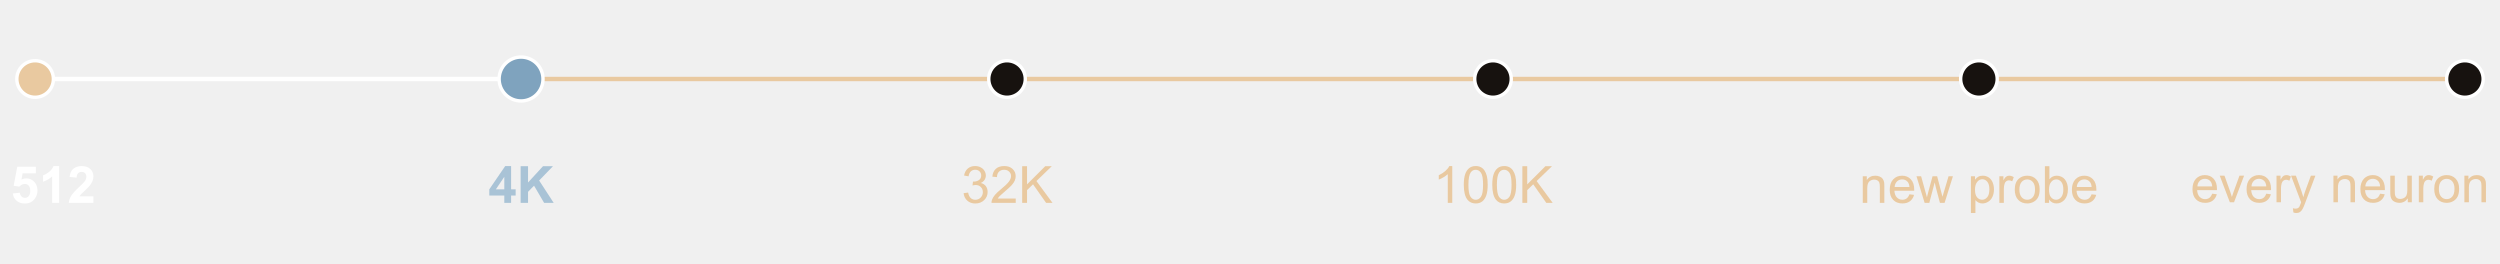
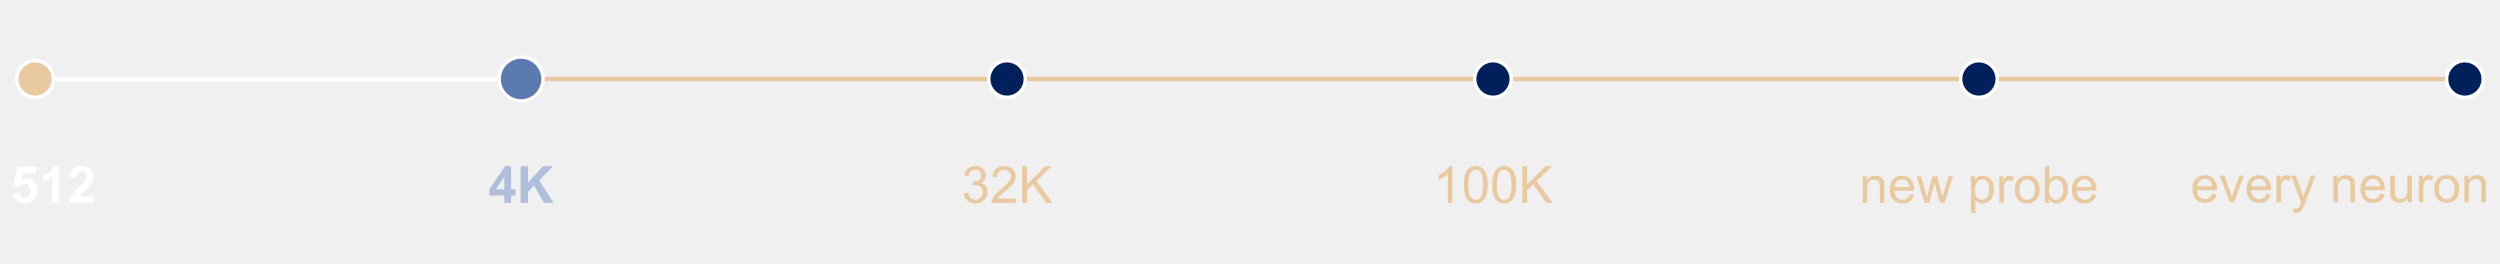
<svg xmlns="http://www.w3.org/2000/svg" xmlns:xlink="http://www.w3.org/1999/xlink" width="1025.28pt" height="108pt" viewBox="0 0 1025.28 108" version="1.1">
  <defs>
    <style type="text/css">*{stroke-linejoin: round; stroke-linecap: butt}</style>
  </defs>
  <g id="figure_1">
    <g id="patch_1">
      <path d="M 0 108  L 1025.28 108  L 1025.28 0  L 0 0  L 0 108  z " style="fill: none" />
    </g>
    <g id="axes_1">
      <g id="line2d_1">
-         <path d="M 213.696 32.4  L 1010.88 32.4  " clip-path="url(#p2c6baba451)" style="fill: none; stroke: #e9c9a0; stroke-width: 1.8; stroke-linecap: round" />
+         <path d="M 213.696 32.4  L 1010.88 32.4  " clip-path="url(#pf3366fa7d3)" style="fill: none; stroke: #e9c9a0; stroke-width: 1.8; stroke-linecap: round" />
      </g>
      <g id="line2d_2">
-         <path d="M 14.4 32.4  L 213.696 32.4  " clip-path="url(#p2c6baba451)" style="fill: none; stroke: #ffffff; stroke-width: 1.8; stroke-linecap: round" />
+         <path d="M 14.4 32.4  L 213.696 32.4  " clip-path="url(#pf3366fa7d3)" style="fill: none; stroke: #ffffff; stroke-width: 1.8; stroke-linecap: round" />
      </g>
      <g id="line2d_3">
        <defs>
-           <path id="m1c070114b1" d="M 0 7.5  C 1.989 7.5 3.897 6.71 5.303 5.303  C 6.71 3.897 7.5 1.989 7.5 0  C 7.5 -1.989 6.71 -3.897 5.303 -5.303  C 3.897 -6.71 1.989 -7.5 0 -7.5  C -1.989 -7.5 -3.897 -6.71 -5.303 -5.303  C -6.71 -3.897 -7.5 -1.989 -7.5 0  C -7.5 1.989 -6.71 3.897 -5.303 5.303  C -3.897 6.71 -1.989 7.5 0 7.5  z " style="stroke: #ffffff; stroke-width: 1.4" />
+           <path id="m4eef526a97" d="M 0 7.5  C 1.989 7.5 3.897 6.71 5.303 5.303  C 6.71 3.897 7.5 1.989 7.5 0  C 7.5 -1.989 6.71 -3.897 5.303 -5.303  C 3.897 -6.71 1.989 -7.5 0 -7.5  C -1.989 -7.5 -3.897 -6.71 -5.303 -5.303  C -6.71 -3.897 -7.5 -1.989 -7.5 0  C -7.5 1.989 -6.71 3.897 -5.303 5.303  C -3.897 6.71 -1.989 7.5 0 7.5  z " style="stroke: #ffffff; stroke-width: 1.4" />
        </defs>
-         <g clip-path="url(#p2c6baba451)">
-           <use xlink:href="#m1c070114b1" x="14.4" y="32.4" style="fill: #e9c9a0; stroke: #ffffff; stroke-width: 1.4" />
+         <g clip-path="url(#pf3366fa7d3)">
+           <use xlink:href="#m4eef526a97" x="14.4" y="32.4" style="fill: #e9c9a0; stroke: #ffffff; stroke-width: 1.4" />
        </g>
      </g>
      <g id="line2d_4">
        <defs>
-           <path id="m45af219c01" d="M 0 9  C 2.387 9 4.676 8.052 6.364 6.364  C 8.052 4.676 9 2.387 9 0  C 9 -2.387 8.052 -4.676 6.364 -6.364  C 4.676 -8.052 2.387 -9 0 -9  C -2.387 -9 -4.676 -8.052 -6.364 -6.364  C -8.052 -4.676 -9 -2.387 -9 0  C -9 2.387 -8.052 4.676 -6.364 6.364  C -4.676 8.052 -2.387 9 0 9  z " style="stroke: #ffffff; stroke-width: 1.4" />
+           <path id="m34738771e7" d="M 0 9  C 2.387 9 4.676 8.052 6.364 6.364  C 8.052 4.676 9 2.387 9 0  C 9 -2.387 8.052 -4.676 6.364 -6.364  C 4.676 -8.052 2.387 -9 0 -9  C -2.387 -9 -4.676 -8.052 -6.364 -6.364  C -8.052 -4.676 -9 -2.387 -9 0  C -9 2.387 -8.052 4.676 -6.364 6.364  C -4.676 8.052 -2.387 9 0 9  z " style="stroke: #ffffff; stroke-width: 1.4" />
        </defs>
-         <g clip-path="url(#p2c6baba451)">
-           <use xlink:href="#m45af219c01" x="213.696" y="32.4" style="fill: #7fa3be; stroke: #ffffff; stroke-width: 1.4" />
+         <g clip-path="url(#pf3366fa7d3)">
+           <use xlink:href="#m34738771e7" x="213.696" y="32.4" style="fill: #5b7bb0; stroke: #ffffff; stroke-width: 1.4" />
        </g>
      </g>
      <g id="line2d_5">
        <defs>
-           <path id="m524e1545fc" d="M 0 7.5  C 1.989 7.5 3.897 6.71 5.303 5.303  C 6.71 3.897 7.5 1.989 7.5 0  C 7.5 -1.989 6.71 -3.897 5.303 -5.303  C 3.897 -6.71 1.989 -7.5 0 -7.5  C -1.989 -7.5 -3.897 -6.71 -5.303 -5.303  C -6.71 -3.897 -7.5 -1.989 -7.5 0  C -7.5 1.989 -6.71 3.897 -5.303 5.303  C -3.897 6.71 -1.989 7.5 0 7.5  z " style="stroke: #ffffff; stroke-width: 1.4" />
+           <path id="m7f23061fe5" d="M 0 7.5  C 1.989 7.5 3.897 6.71 5.303 5.303  C 6.71 3.897 7.5 1.989 7.5 0  C 7.5 -1.989 6.71 -3.897 5.303 -5.303  C 3.897 -6.71 1.989 -7.5 0 -7.5  C -1.989 -7.5 -3.897 -6.71 -5.303 -5.303  C -6.71 -3.897 -7.5 -1.989 -7.5 0  C -7.5 1.989 -6.71 3.897 -5.303 5.303  C -3.897 6.71 -1.989 7.5 0 7.5  z " style="stroke: #ffffff; stroke-width: 1.4" />
        </defs>
-         <g clip-path="url(#p2c6baba451)">
-           <use xlink:href="#m524e1545fc" x="412.992" y="32.4" style="fill: #17120f; stroke: #ffffff; stroke-width: 1.4" />
-           <use xlink:href="#m524e1545fc" x="612.288" y="32.4" style="fill: #17120f; stroke: #ffffff; stroke-width: 1.4" />
-           <use xlink:href="#m524e1545fc" x="811.584" y="32.4" style="fill: #17120f; stroke: #ffffff; stroke-width: 1.4" />
-           <use xlink:href="#m524e1545fc" x="1010.88" y="32.4" style="fill: #17120f; stroke: #ffffff; stroke-width: 1.4" />
+         <g clip-path="url(#pf3366fa7d3)">
+           <use xlink:href="#m7f23061fe5" x="412.992" y="32.4" style="fill: #00205b; stroke: #ffffff; stroke-width: 1.4" />
+           <use xlink:href="#m7f23061fe5" x="612.288" y="32.4" style="fill: #00205b; stroke: #ffffff; stroke-width: 1.4" />
+           <use xlink:href="#m7f23061fe5" x="811.584" y="32.4" style="fill: #00205b; stroke: #ffffff; stroke-width: 1.4" />
+           <use xlink:href="#m7f23061fe5" x="1010.88" y="32.4" style="fill: #00205b; stroke: #ffffff; stroke-width: 1.4" />
        </g>
      </g>
      <g id="text_1">
        <g style="fill: #ffffff" transform="translate(4.32 83.20359) scale(0.21 -0.21)">
          <defs>
            <path id="Arial-BoldMT-35" d="M 284 1178  L 1159 1269  Q 1197 972 1381 798  Q 1566 625 1806 625  Q 2081 625 2272 848  Q 2463 1072 2463 1522  Q 2463 1944 2273 2155  Q 2084 2366 1781 2366  Q 1403 2366 1103 2031  L 391 2134  L 841 4519  L 3163 4519  L 3163 3697  L 1506 3697  L 1369 2919  Q 1663 3066 1969 3066  Q 2553 3066 2959 2641  Q 3366 2216 3366 1538  Q 3366 972 3038 528  Q 2591 -78 1797 -78  Q 1163 -78 763 262  Q 363 603 284 1178  z " transform="scale(0.015625)" />
            <path id="Arial-BoldMT-31" d="M 2519 0  L 1641 0  L 1641 3309  Q 1159 2859 506 2644  L 506 3441  Q 850 3553 1253 3867  Q 1656 4181 1806 4600  L 2519 4600  L 2519 0  z " transform="scale(0.015625)" />
            <path id="Arial-BoldMT-32" d="M 3238 816  L 3238 0  L 159 0  Q 209 463 459 877  Q 709 1291 1447 1975  Q 2041 2528 2175 2725  Q 2356 2997 2356 3263  Q 2356 3556 2198 3714  Q 2041 3872 1763 3872  Q 1488 3872 1325 3706  Q 1163 3541 1138 3156  L 263 3244  Q 341 3969 753 4284  Q 1166 4600 1784 4600  Q 2463 4600 2850 4234  Q 3238 3869 3238 3325  Q 3238 3016 3127 2736  Q 3016 2456 2775 2150  Q 2616 1947 2200 1565  Q 1784 1184 1673 1059  Q 1563 934 1494 816  L 3238 816  z " transform="scale(0.015625)" />
          </defs>
          <use xlink:href="#Arial-BoldMT-35" />
          <use xlink:href="#Arial-BoldMT-31" x="55.615" />
          <use xlink:href="#Arial-BoldMT-32" x="111.23" />
        </g>
      </g>
      <g id="text_2">
-         <g style="fill: #a9c3d6" transform="translate(200.274 83.20359) scale(0.21 -0.21)">
+         <g style="fill: #aebedb" transform="translate(200.274 83.20359) scale(0.21 -0.21)">
          <defs>
            <path id="Arial-BoldMT-34" d="M 1994 0  L 1994 922  L 119 922  L 119 1691  L 2106 4600  L 2844 4600  L 2844 1694  L 3413 1694  L 3413 922  L 2844 922  L 2844 0  L 1994 0  z M 1994 1694  L 1994 3259  L 941 1694  L 1994 1694  z " transform="scale(0.015625)" />
            <path id="Arial-BoldMT-4b" d="M 478 0  L 478 4581  L 1403 4581  L 1403 2547  L 3272 4581  L 4516 4581  L 2791 2797  L 4609 0  L 3413 0  L 2153 2150  L 1403 1384  L 1403 0  L 478 0  z " transform="scale(0.015625)" />
          </defs>
          <use xlink:href="#Arial-BoldMT-34" />
          <use xlink:href="#Arial-BoldMT-4b" x="55.615" />
        </g>
      </g>
      <g id="text_3">
        <g style="fill: #e9c9a0" transform="translate(394.3102 83.18883) scale(0.21 -0.21)">
          <defs>
            <path id="ArialMT-33" d="M 269 1209  L 831 1284  Q 928 806 1161 595  Q 1394 384 1728 384  Q 2125 384 2398 659  Q 2672 934 2672 1341  Q 2672 1728 2419 1979  Q 2166 2231 1775 2231  Q 1616 2231 1378 2169  L 1441 2663  Q 1497 2656 1531 2656  Q 1891 2656 2178 2843  Q 2466 3031 2466 3422  Q 2466 3731 2256 3934  Q 2047 4138 1716 4138  Q 1388 4138 1169 3931  Q 950 3725 888 3313  L 325 3413  Q 428 3978 793 4289  Q 1159 4600 1703 4600  Q 2078 4600 2393 4439  Q 2709 4278 2876 4000  Q 3044 3722 3044 3409  Q 3044 3113 2884 2869  Q 2725 2625 2413 2481  Q 2819 2388 3044 2092  Q 3269 1797 3269 1353  Q 3269 753 2831 336  Q 2394 -81 1725 -81  Q 1122 -81 723 278  Q 325 638 269 1209  z " transform="scale(0.015625)" />
            <path id="ArialMT-32" d="M 3222 541  L 3222 0  L 194 0  Q 188 203 259 391  Q 375 700 629 1000  Q 884 1300 1366 1694  Q 2113 2306 2375 2664  Q 2638 3022 2638 3341  Q 2638 3675 2398 3904  Q 2159 4134 1775 4134  Q 1369 4134 1125 3890  Q 881 3647 878 3216  L 300 3275  Q 359 3922 746 4261  Q 1134 4600 1788 4600  Q 2447 4600 2831 4234  Q 3216 3869 3216 3328  Q 3216 3053 3103 2787  Q 2991 2522 2730 2228  Q 2469 1934 1863 1422  Q 1356 997 1212 845  Q 1069 694 975 541  L 3222 541  z " transform="scale(0.015625)" />
            <path id="ArialMT-4b" d="M 469 0  L 469 4581  L 1075 4581  L 1075 2309  L 3350 4581  L 4172 4581  L 2250 2725  L 4256 0  L 3456 0  L 1825 2319  L 1075 1588  L 1075 0  L 469 0  z " transform="scale(0.015625)" />
          </defs>
          <use xlink:href="#ArialMT-33" />
          <use xlink:href="#ArialMT-32" x="55.615" />
          <use xlink:href="#ArialMT-4b" x="111.23" />
        </g>
      </g>
      <g id="text_4">
        <g style="fill: #e9c9a0" transform="translate(587.7672 83.18883) scale(0.21 -0.21)">
          <defs>
            <path id="ArialMT-31" d="M 2384 0  L 1822 0  L 1822 3584  Q 1619 3391 1289 3197  Q 959 3003 697 2906  L 697 3450  Q 1169 3672 1522 3987  Q 1875 4303 2022 4600  L 2384 4600  L 2384 0  z " transform="scale(0.015625)" />
            <path id="ArialMT-30" d="M 266 2259  Q 266 3072 433 3567  Q 600 4063 929 4331  Q 1259 4600 1759 4600  Q 2128 4600 2406 4451  Q 2684 4303 2865 4023  Q 3047 3744 3150 3342  Q 3253 2941 3253 2259  Q 3253 1453 3087 958  Q 2922 463 2592 192  Q 2263 -78 1759 -78  Q 1097 -78 719 397  Q 266 969 266 2259  z M 844 2259  Q 844 1131 1108 757  Q 1372 384 1759 384  Q 2147 384 2411 759  Q 2675 1134 2675 2259  Q 2675 3391 2411 3762  Q 2147 4134 1753 4134  Q 1366 4134 1134 3806  Q 844 3388 844 2259  z " transform="scale(0.015625)" />
          </defs>
          <use xlink:href="#ArialMT-31" />
          <use xlink:href="#ArialMT-30" x="55.615" />
          <use xlink:href="#ArialMT-30" x="111.23" />
          <use xlink:href="#ArialMT-4b" x="166.846" />
        </g>
      </g>
      <g id="text_5">
        <g style="fill: #e9c9a0" transform="translate(762.5539 83.18883) scale(0.21 -0.21)">
          <defs>
            <path id="ArialMT-6e" d="M 422 0  L 422 3319  L 928 3319  L 928 2847  Q 1294 3394 1984 3394  Q 2284 3394 2536 3286  Q 2788 3178 2913 3003  Q 3038 2828 3088 2588  Q 3119 2431 3119 2041  L 3119 0  L 2556 0  L 2556 2019  Q 2556 2363 2490 2533  Q 2425 2703 2258 2804  Q 2091 2906 1866 2906  Q 1506 2906 1245 2678  Q 984 2450 984 1813  L 984 0  L 422 0  z " transform="scale(0.015625)" />
            <path id="ArialMT-65" d="M 2694 1069  L 3275 997  Q 3138 488 2766 206  Q 2394 -75 1816 -75  Q 1088 -75 661 373  Q 234 822 234 1631  Q 234 2469 665 2931  Q 1097 3394 1784 3394  Q 2450 3394 2872 2941  Q 3294 2488 3294 1666  Q 3294 1616 3291 1516  L 816 1516  Q 847 969 1125 678  Q 1403 388 1819 388  Q 2128 388 2347 550  Q 2566 713 2694 1069  z M 847 1978  L 2700 1978  Q 2663 2397 2488 2606  Q 2219 2931 1791 2931  Q 1403 2931 1139 2672  Q 875 2413 847 1978  z " transform="scale(0.015625)" />
            <path id="ArialMT-77" d="M 1034 0  L 19 3319  L 600 3319  L 1128 1403  L 1325 691  Q 1338 744 1497 1375  L 2025 3319  L 2603 3319  L 3100 1394  L 3266 759  L 3456 1400  L 4025 3319  L 4572 3319  L 3534 0  L 2950 0  L 2422 1988  L 2294 2553  L 1622 0  L 1034 0  z " transform="scale(0.015625)" />
            <path id="ArialMT-20" transform="scale(0.015625)" />
            <path id="ArialMT-70" d="M 422 -1272  L 422 3319  L 934 3319  L 934 2888  Q 1116 3141 1344 3267  Q 1572 3394 1897 3394  Q 2322 3394 2647 3175  Q 2972 2956 3137 2557  Q 3303 2159 3303 1684  Q 3303 1175 3120 767  Q 2938 359 2589 142  Q 2241 -75 1856 -75  Q 1575 -75 1351 44  Q 1128 163 984 344  L 984 -1272  L 422 -1272  z M 931 1641  Q 931 1000 1190 694  Q 1450 388 1819 388  Q 2194 388 2461 705  Q 2728 1022 2728 1688  Q 2728 2322 2467 2637  Q 2206 2953 1844 2953  Q 1484 2953 1207 2617  Q 931 2281 931 1641  z " transform="scale(0.015625)" />
            <path id="ArialMT-72" d="M 416 0  L 416 3319  L 922 3319  L 922 2816  Q 1116 3169 1280 3281  Q 1444 3394 1641 3394  Q 1925 3394 2219 3213  L 2025 2691  Q 1819 2813 1613 2813  Q 1428 2813 1281 2702  Q 1134 2591 1072 2394  Q 978 2094 978 1738  L 978 0  L 416 0  z " transform="scale(0.015625)" />
            <path id="ArialMT-6f" d="M 213 1659  Q 213 2581 725 3025  Q 1153 3394 1769 3394  Q 2453 3394 2887 2945  Q 3322 2497 3322 1706  Q 3322 1066 3130 698  Q 2938 331 2570 128  Q 2203 -75 1769 -75  Q 1072 -75 642 372  Q 213 819 213 1659  z M 791 1659  Q 791 1022 1069 705  Q 1347 388 1769 388  Q 2188 388 2466 706  Q 2744 1025 2744 1678  Q 2744 2294 2464 2611  Q 2184 2928 1769 2928  Q 1347 2928 1069 2612  Q 791 2297 791 1659  z " transform="scale(0.015625)" />
            <path id="ArialMT-62" d="M 941 0  L 419 0  L 419 4581  L 981 4581  L 981 2947  Q 1338 3394 1891 3394  Q 2197 3394 2470 3270  Q 2744 3147 2920 2923  Q 3097 2700 3197 2384  Q 3297 2069 3297 1709  Q 3297 856 2875 390  Q 2453 -75 1863 -75  Q 1275 -75 941 416  L 941 0  z M 934 1684  Q 934 1088 1097 822  Q 1363 388 1816 388  Q 2184 388 2453 708  Q 2722 1028 2722 1663  Q 2722 2313 2464 2622  Q 2206 2931 1841 2931  Q 1472 2931 1203 2611  Q 934 2291 934 1684  z " transform="scale(0.015625)" />
          </defs>
          <use xlink:href="#ArialMT-6e" />
          <use xlink:href="#ArialMT-65" x="55.615" />
          <use xlink:href="#ArialMT-77" x="111.23" />
          <use xlink:href="#ArialMT-20" x="183.447" />
          <use xlink:href="#ArialMT-70" x="211.23" />
          <use xlink:href="#ArialMT-72" x="266.846" />
          <use xlink:href="#ArialMT-6f" x="300.146" />
          <use xlink:href="#ArialMT-62" x="355.762" />
          <use xlink:href="#ArialMT-65" x="411.377" />
        </g>
      </g>
      <g id="text_6">
        <g style="fill: #e9c9a0" transform="translate(898.3955 82.94273) scale(0.21 -0.21)">
          <defs>
            <path id="ArialMT-76" d="M 1344 0  L 81 3319  L 675 3319  L 1388 1331  Q 1503 1009 1600 663  Q 1675 925 1809 1294  L 2547 3319  L 3125 3319  L 1869 0  L 1344 0  z " transform="scale(0.015625)" />
            <path id="ArialMT-79" d="M 397 -1278  L 334 -750  Q 519 -800 656 -800  Q 844 -800 956 -737  Q 1069 -675 1141 -563  Q 1194 -478 1313 -144  Q 1328 -97 1363 -6  L 103 3319  L 709 3319  L 1400 1397  Q 1534 1031 1641 628  Q 1738 1016 1872 1384  L 2581 3319  L 3144 3319  L 1881 -56  Q 1678 -603 1566 -809  Q 1416 -1088 1222 -1217  Q 1028 -1347 759 -1347  Q 597 -1347 397 -1278  z " transform="scale(0.015625)" />
            <path id="ArialMT-75" d="M 2597 0  L 2597 488  Q 2209 -75 1544 -75  Q 1250 -75 995 37  Q 741 150 617 320  Q 494 491 444 738  Q 409 903 409 1263  L 409 3319  L 972 3319  L 972 1478  Q 972 1038 1006 884  Q 1059 663 1231 536  Q 1403 409 1656 409  Q 1909 409 2131 539  Q 2353 669 2445 892  Q 2538 1116 2538 1541  L 2538 3319  L 3100 3319  L 3100 0  L 2597 0  z " transform="scale(0.015625)" />
          </defs>
          <use xlink:href="#ArialMT-65" />
          <use xlink:href="#ArialMT-76" x="55.615" />
          <use xlink:href="#ArialMT-65" x="105.615" />
          <use xlink:href="#ArialMT-72" x="161.23" />
          <use xlink:href="#ArialMT-79" x="194.531" />
          <use xlink:href="#ArialMT-20" x="244.531" />
          <use xlink:href="#ArialMT-6e" x="272.314" />
          <use xlink:href="#ArialMT-65" x="327.93" />
          <use xlink:href="#ArialMT-75" x="383.545" />
          <use xlink:href="#ArialMT-72" x="439.16" />
          <use xlink:href="#ArialMT-6f" x="472.461" />
          <use xlink:href="#ArialMT-6e" x="528.076" />
        </g>
      </g>
    </g>
  </g>
  <defs>
-     <clipPath id="p2c6baba451">
+     <clipPath id="pf3366fa7d3">
      <rect x="0" y="0" width="1025.28" height="108" />
    </clipPath>
  </defs>
</svg>
